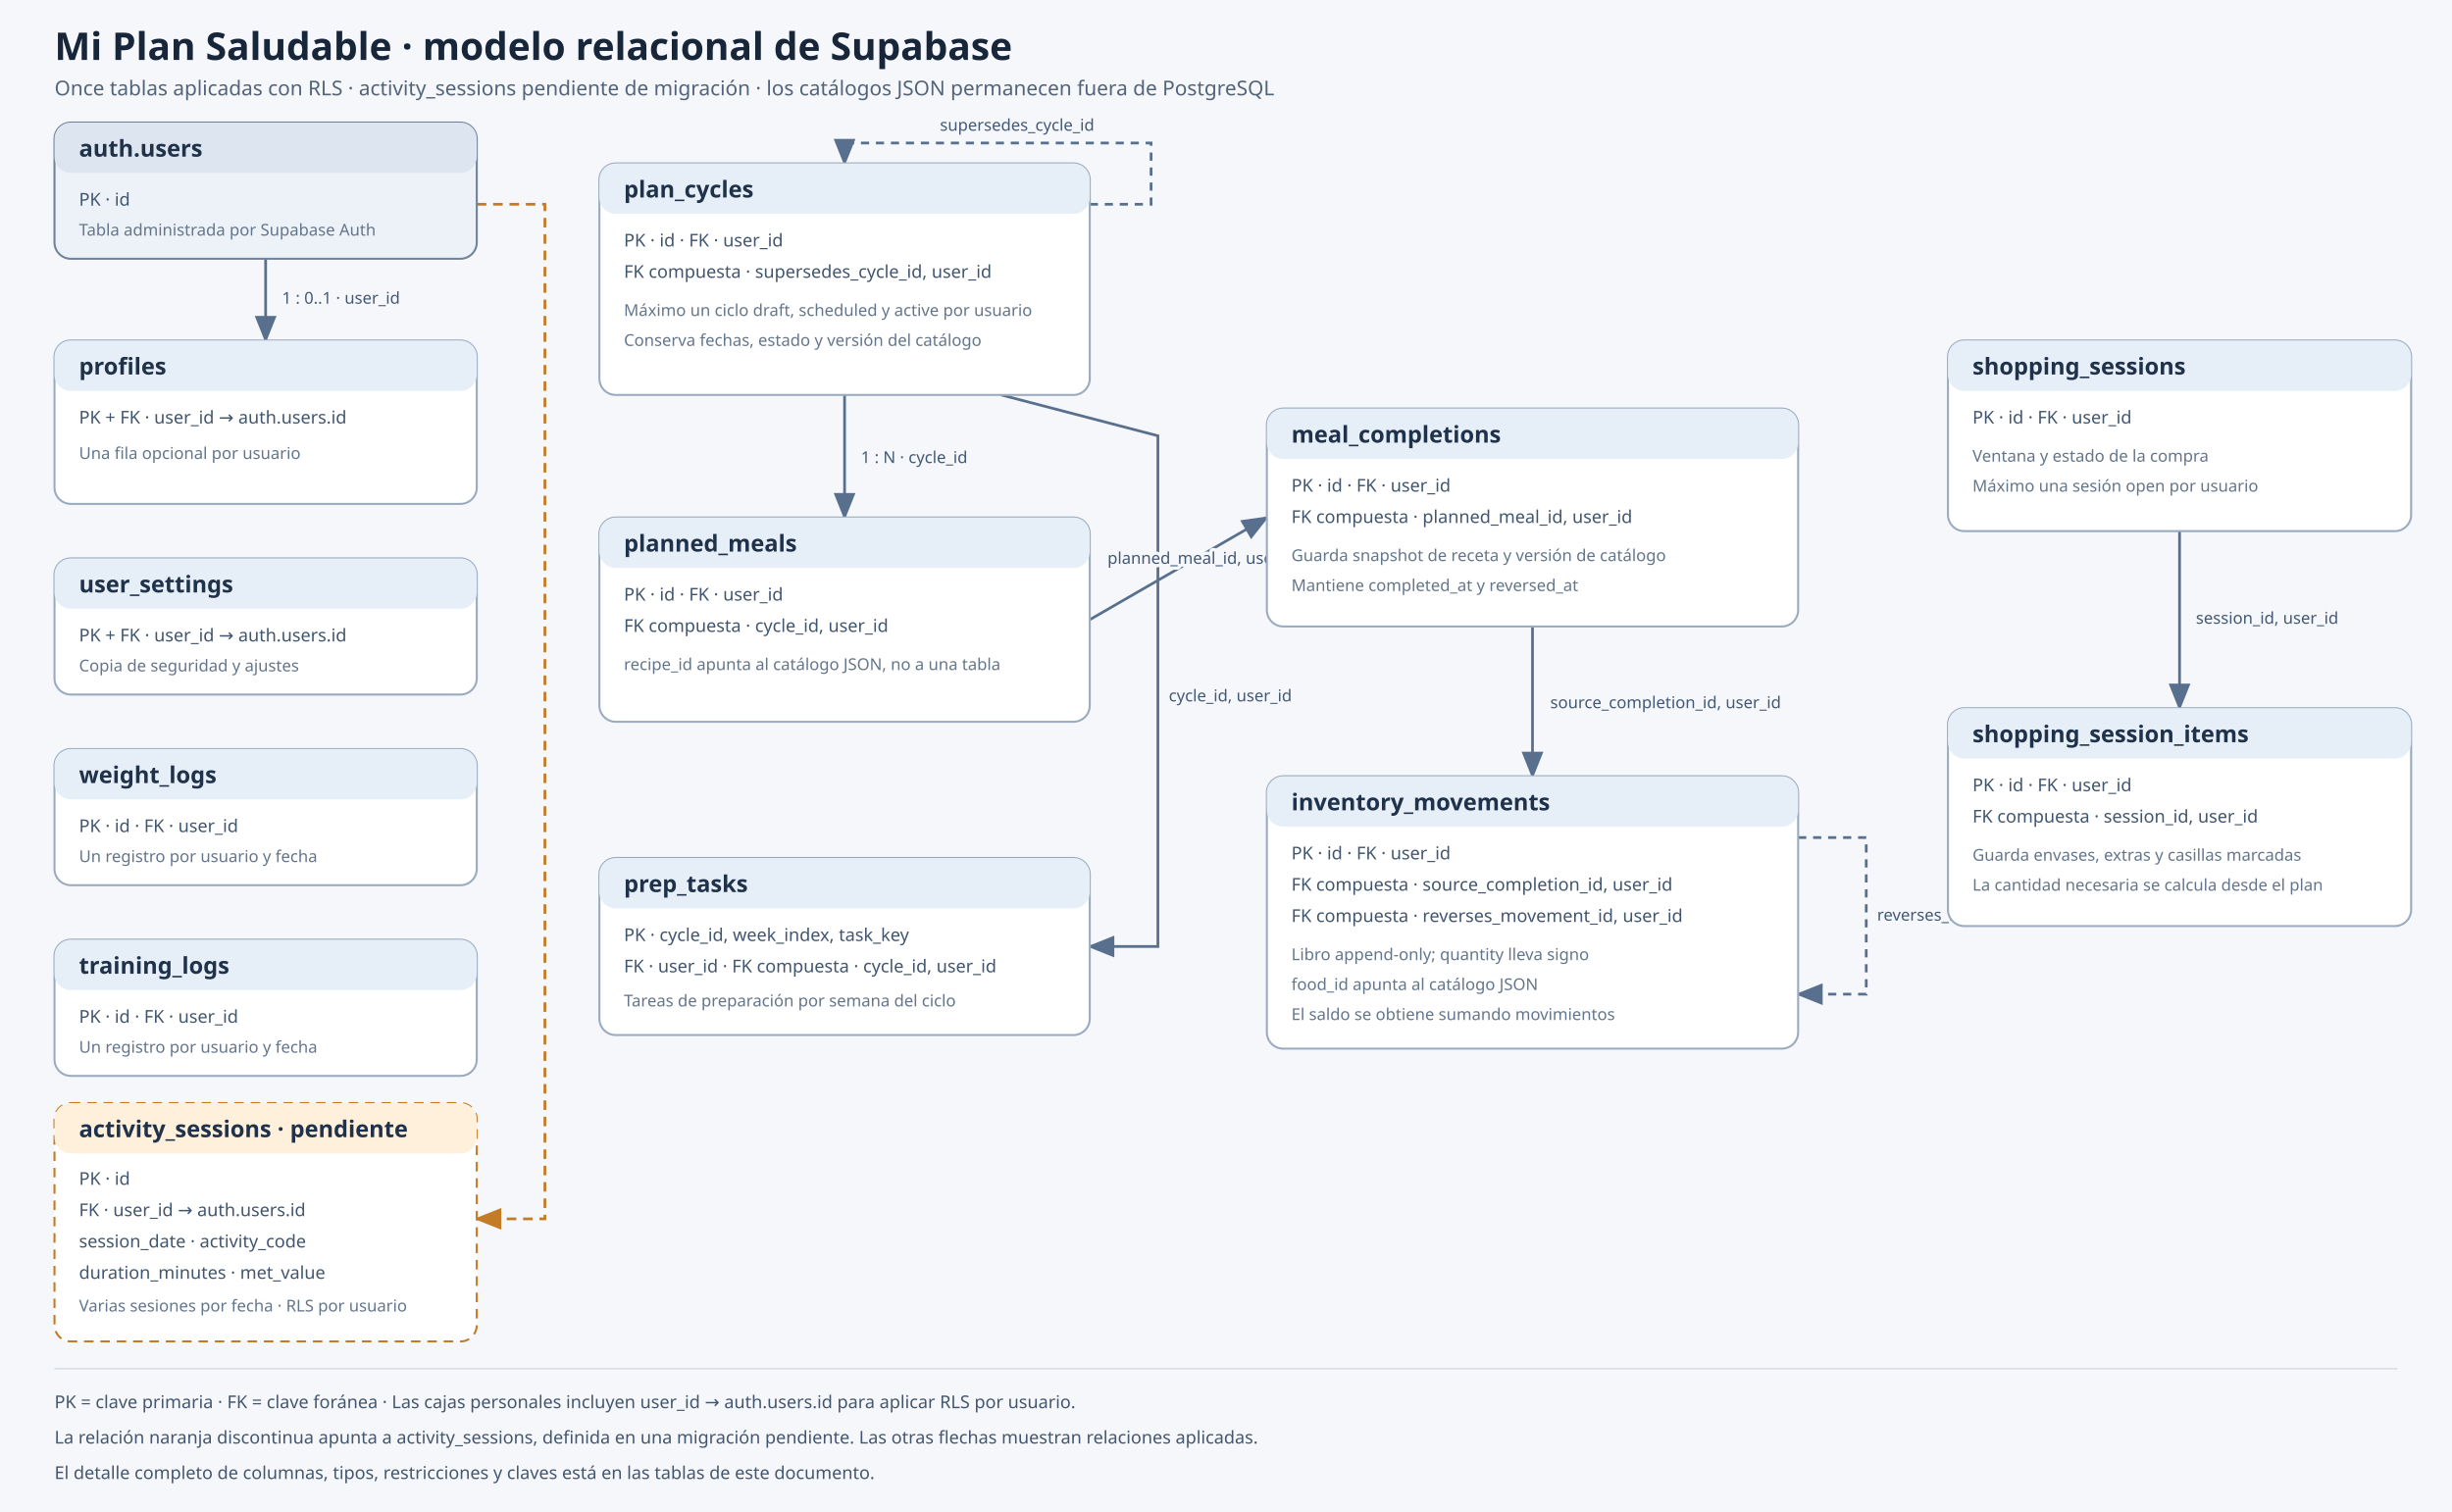
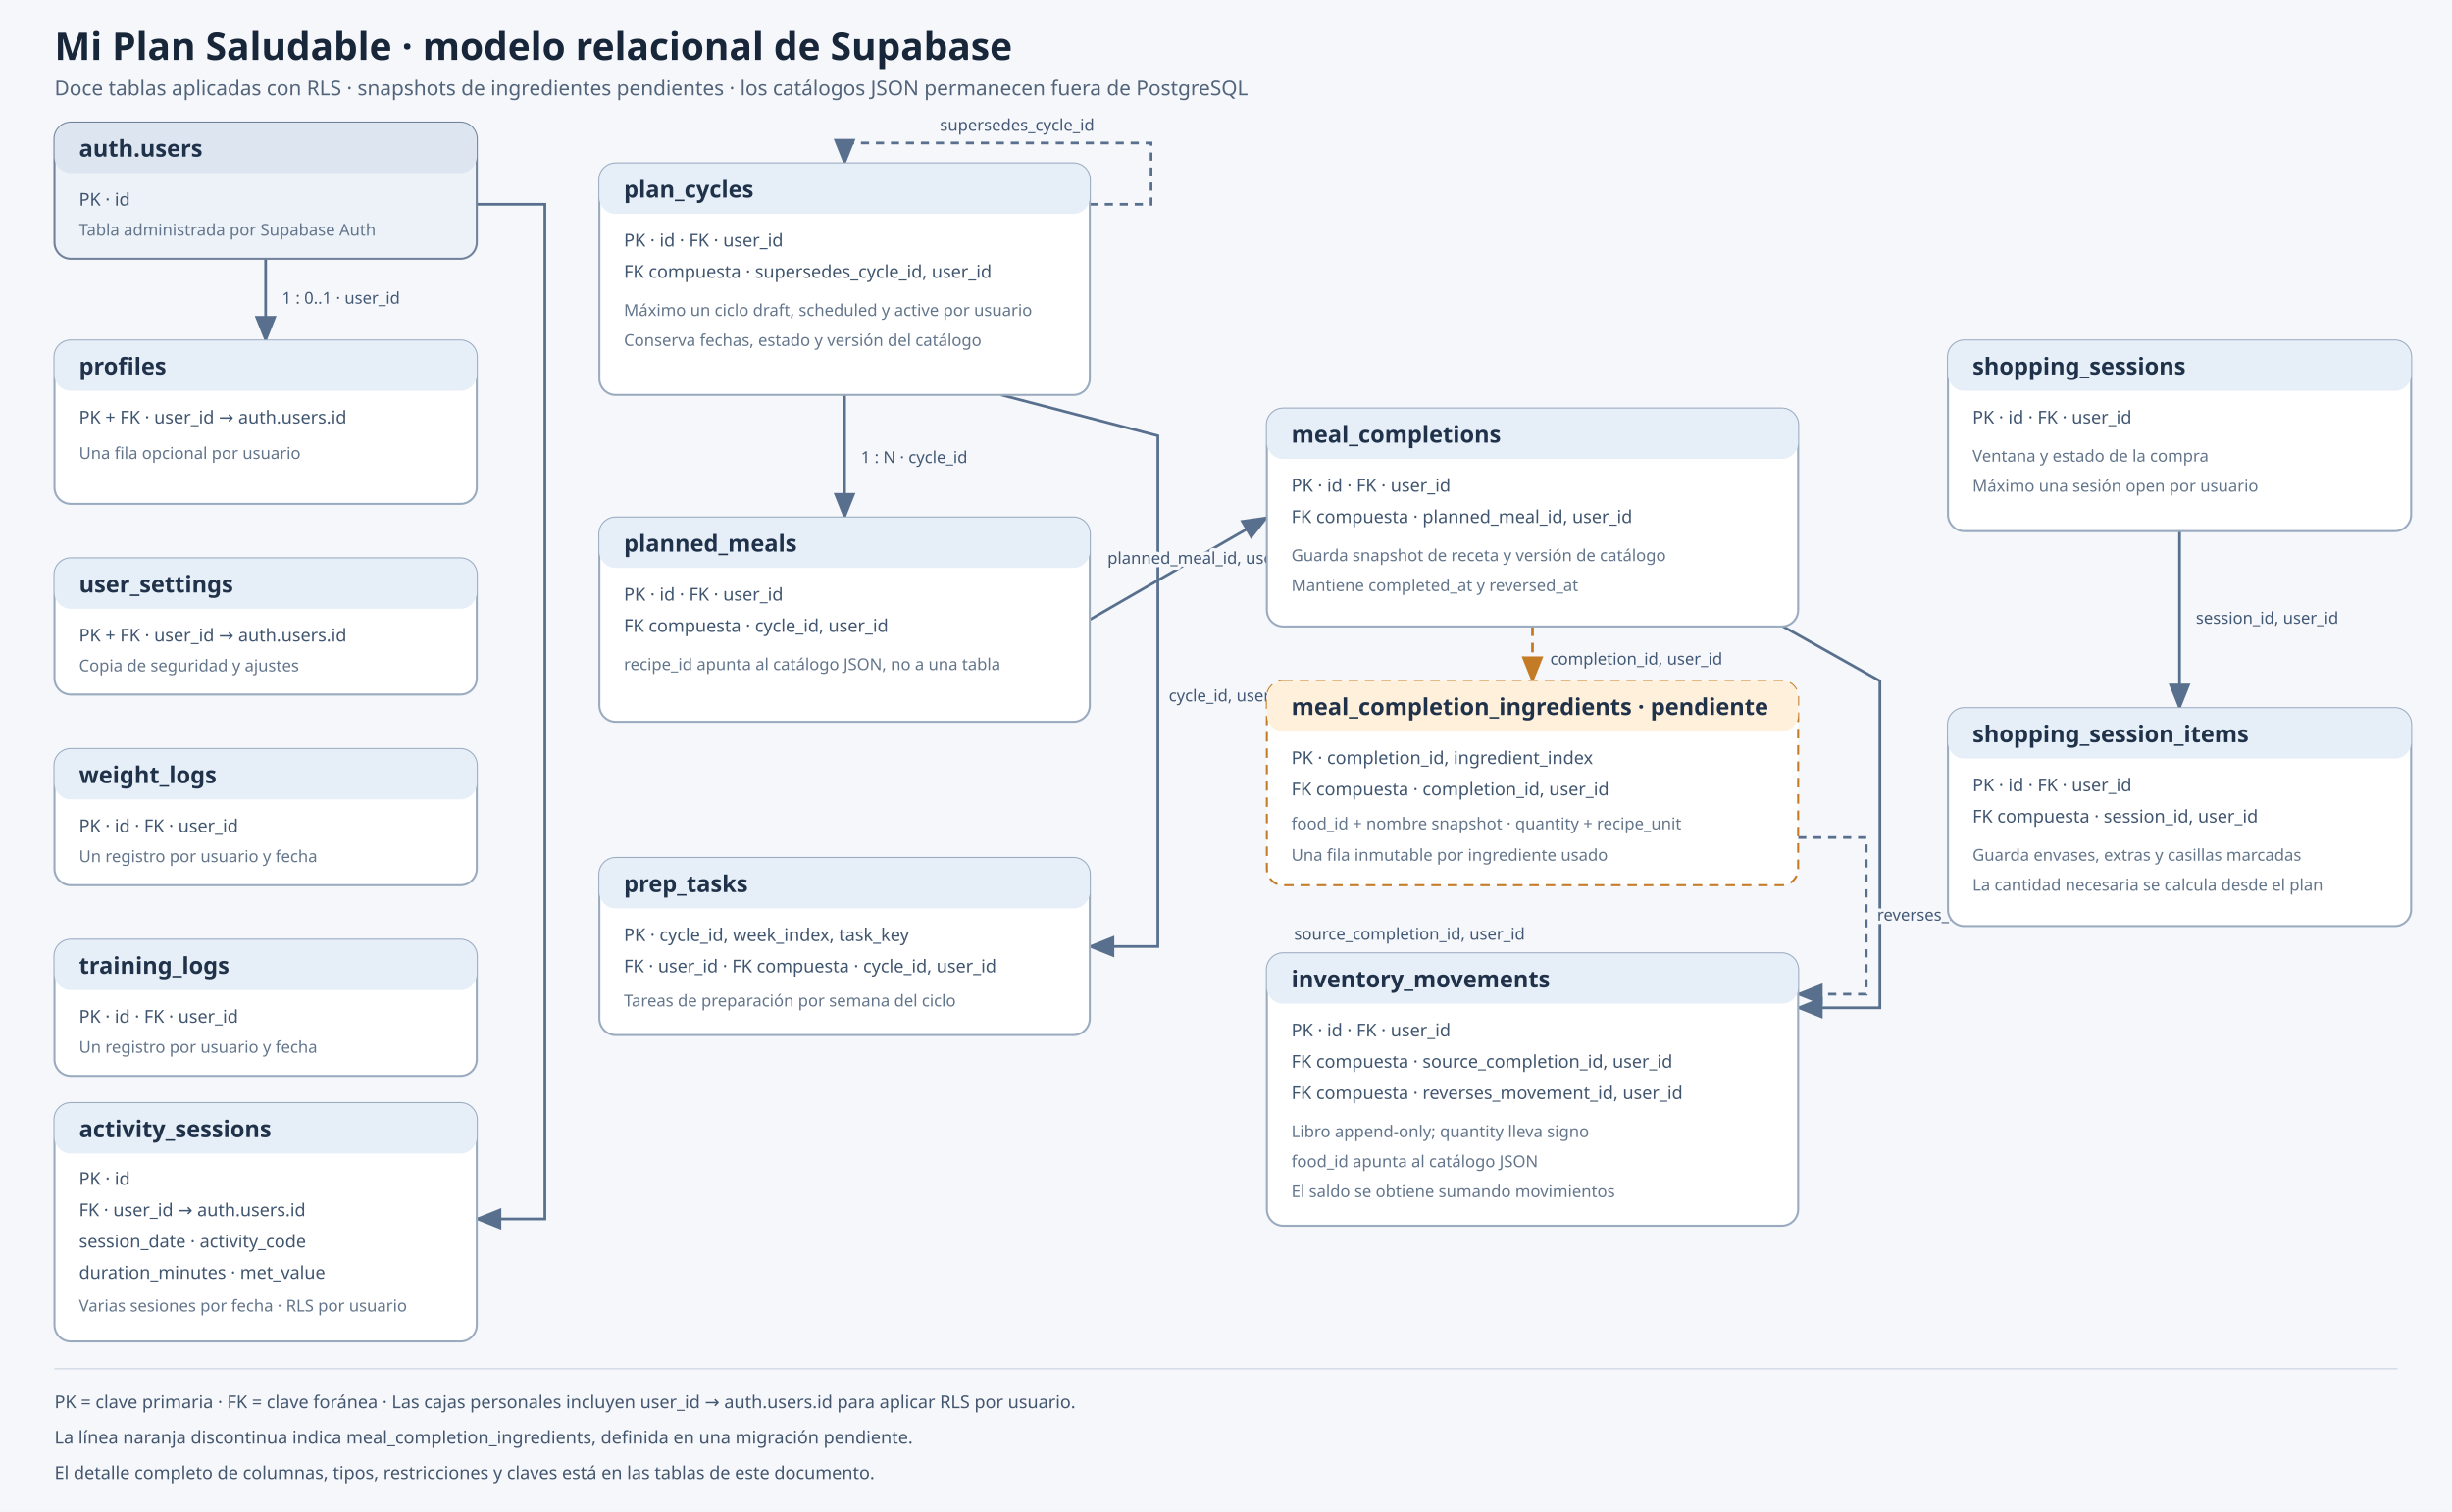
<svg xmlns="http://www.w3.org/2000/svg" width="1800" height="1110" viewBox="0 0 1800 1110" role="img" aria-labelledby="title description">
  <defs>
    <marker id="arrow" markerWidth="10" markerHeight="8" refX="9" refY="4" orient="auto" markerUnits="strokeWidth">
      <path d="M0,0 L10,4 L0,8 Z" fill="#58708d" />
    </marker>
    <marker id="arrow-pending" markerWidth="10" markerHeight="8" refX="9" refY="4" orient="auto" markerUnits="strokeWidth">
      <path d="M0,0 L10,4 L0,8 Z" fill="#c47b25" />
    </marker>
    <style>
      .bg { fill: #f5f7fb; }
      .title { font: 700 28px system-ui, sans-serif; fill: #18263a; }
      .subtitle { font: 15px system-ui, sans-serif; fill: #52647a; }
      .entity { fill: #fff; stroke: #9aabc0; stroke-width: 1.5; rx: 12; }
      .pending { stroke: #c47b25; stroke-dasharray: 7 5; }
      .auth { fill: #edf2f8; stroke: #71839a; stroke-width: 1.5; rx: 12; }
      .head { fill: #e6eef8; }
      .pendinghead { fill: #fff0dc; }
      .authhead { fill: #dce5f0; }
      .name { font: 700 17px system-ui, sans-serif; fill: #20324a; }
      .key { font: 13px system-ui, sans-serif; fill: #40556f; }
      .hint { font: 12px system-ui, sans-serif; fill: #63758b; }
      .edge { fill: none; stroke: #58708d; stroke-width: 2; marker-end: url(#arrow); }
      .edge-dashed { fill: none; stroke: #58708d; stroke-width: 2; stroke-dasharray: 6 5; marker-end: url(#arrow); }
      .edge-pending { fill: none; stroke: #c47b25; stroke-width: 2; stroke-dasharray: 7 5; marker-end: url(#arrow-pending); }
      .edge-label { font: 12px system-ui, sans-serif; fill: #425875; paint-order: stroke; stroke: #f5f7fb; stroke-width: 5px; stroke-linejoin: round; }
      .legend { font: 13px system-ui, sans-serif; fill: #43566e; }
    </style>
  </defs>
  <rect class="bg" width="1800" height="1110" />
  <text class="title" x="40" y="44">Mi Plan Saludable · modelo relacional de Supabase</text>
-   <text class="subtitle" x="40" y="70">Once tablas aplicadas con RLS · activity_sessions pendiente de migración · los catálogos JSON permanecen fuera de PostgreSQL</text>
+   <text class="subtitle" x="40" y="70">Doce tablas aplicadas con RLS · snapshots de ingredientes pendientes · los catálogos JSON permanecen fuera de PostgreSQL</text>
  <path class="edge" d="M195 190 L195 250" />
  <text class="edge-label" x="207" y="223">1 : 0..1 · user_id</text>
  <path class="edge" d="M620 290 L620 380" />
  <text class="edge-label" x="632" y="340">1 : N · cycle_id</text>
  <path class="edge" d="M735 290 L850 320 L850 695 L800 695" />
  <text class="edge-label" x="858" y="515">cycle_id, user_id</text>
  <path class="edge" d="M800 455 L930 380" />
  <text class="edge-label" x="813" y="414">planned_meal_id, user_id</text>
-   <path class="edge" d="M1125 460 L1125 570" />
-   <text class="edge-label" x="1138" y="520">source_completion_id, user_id</text>
+   <path class="edge-pending" d="M1125 460 L1125 500" />
+   <text class="edge-label" x="1138" y="488">completion_id, user_id</text>
+   <path class="edge" d="M1300 455 L1380 500 L1380 740 L1320 740" />
+   <text class="edge-label" x="950" y="690">source_completion_id, user_id</text>
  <path class="edge" d="M1600 390 L1600 520" />
  <text class="edge-label" x="1612" y="458">session_id, user_id</text>
-   <path class="edge-pending" d="M350 150 L400 150 L400 895 L350 895" />
+   <path class="edge" d="M350 150 L400 150 L400 895 L350 895" />
  <path class="edge-dashed" d="M800 150 L845 150 L845 105 L620 105 L620 120" />
  <text class="edge-label" x="690" y="96">supersedes_cycle_id</text>
  <path class="edge-dashed" d="M1320 615 L1370 615 L1370 730 L1320 730" />
  <text class="edge-label" x="1378" y="676">reverses_movement_id · máximo un reverso</text>
  <g>
    <rect class="auth" x="40" y="90" width="310" height="100" />
    <rect class="authhead" x="40" y="90" width="310" height="37" rx="12" />
    <text class="name" x="58" y="115">auth.users</text>
    <text class="key" x="58" y="151">PK · id</text>
    <text class="hint" x="58" y="173">Tabla administrada por Supabase Auth</text>
  </g>
  <g>
    <rect class="entity" x="40" y="250" width="310" height="120" />
    <rect class="head" x="40" y="250" width="310" height="37" rx="12" />
    <text class="name" x="58" y="275">profiles</text>
    <text class="key" x="58" y="311">PK + FK · user_id → auth.users.id</text>
    <text class="hint" x="58" y="337">Una fila opcional por usuario</text>
  </g>
  <g>
    <rect class="entity" x="40" y="410" width="310" height="100" />
    <rect class="head" x="40" y="410" width="310" height="37" rx="12" />
    <text class="name" x="58" y="435">user_settings</text>
    <text class="key" x="58" y="471">PK + FK · user_id → auth.users.id</text>
    <text class="hint" x="58" y="493">Copia de seguridad y ajustes</text>
  </g>
  <g>
    <rect class="entity" x="40" y="550" width="310" height="100" />
    <rect class="head" x="40" y="550" width="310" height="37" rx="12" />
    <text class="name" x="58" y="575">weight_logs</text>
    <text class="key" x="58" y="611">PK · id · FK · user_id</text>
    <text class="hint" x="58" y="633">Un registro por usuario y fecha</text>
  </g>
  <g>
    <rect class="entity" x="40" y="690" width="310" height="100" />
    <rect class="head" x="40" y="690" width="310" height="37" rx="12" />
    <text class="name" x="58" y="715">training_logs</text>
    <text class="key" x="58" y="751">PK · id · FK · user_id</text>
    <text class="hint" x="58" y="773">Un registro por usuario y fecha</text>
  </g>
  <g>
-     <rect class="entity pending" x="40" y="810" width="310" height="175" />
-     <rect class="pendinghead" x="40" y="810" width="310" height="37" rx="12" />
-     <text class="name" x="58" y="835">activity_sessions · pendiente</text>
+     <rect class="entity" x="40" y="810" width="310" height="175" />
+     <rect class="head" x="40" y="810" width="310" height="37" rx="12" />
+     <text class="name" x="58" y="835">activity_sessions</text>
    <text class="key" x="58" y="870">PK · id</text>
    <text class="key" x="58" y="893">FK · user_id → auth.users.id</text>
    <text class="key" x="58" y="916">session_date · activity_code</text>
    <text class="key" x="58" y="939">duration_minutes · met_value</text>
    <text class="hint" x="58" y="963">Varias sesiones por fecha · RLS por usuario</text>
  </g>
  <g>
    <rect class="entity" x="440" y="120" width="360" height="170" />
    <rect class="head" x="440" y="120" width="360" height="37" rx="12" />
    <text class="name" x="458" y="145">plan_cycles</text>
    <text class="key" x="458" y="181">PK · id · FK · user_id</text>
    <text class="key" x="458" y="204">FK compuesta · supersedes_cycle_id, user_id</text>
    <text class="hint" x="458" y="232">Máximo un ciclo draft, scheduled y active por usuario</text>
    <text class="hint" x="458" y="254">Conserva fechas, estado y versión del catálogo</text>
  </g>
  <g>
    <rect class="entity" x="440" y="380" width="360" height="150" />
    <rect class="head" x="440" y="380" width="360" height="37" rx="12" />
    <text class="name" x="458" y="405">planned_meals</text>
    <text class="key" x="458" y="441">PK · id · FK · user_id</text>
    <text class="key" x="458" y="464">FK compuesta · cycle_id, user_id</text>
    <text class="hint" x="458" y="492">recipe_id apunta al catálogo JSON, no a una tabla</text>
  </g>
  <g>
    <rect class="entity" x="440" y="630" width="360" height="130" />
    <rect class="head" x="440" y="630" width="360" height="37" rx="12" />
    <text class="name" x="458" y="655">prep_tasks</text>
    <text class="key" x="458" y="691">PK · cycle_id, week_index, task_key</text>
    <text class="key" x="458" y="714">FK · user_id · FK compuesta · cycle_id, user_id</text>
    <text class="hint" x="458" y="739">Tareas de preparación por semana del ciclo</text>
  </g>
  <g>
    <rect class="entity" x="930" y="300" width="390" height="160" />
    <rect class="head" x="930" y="300" width="390" height="37" rx="12" />
    <text class="name" x="948" y="325">meal_completions</text>
    <text class="key" x="948" y="361">PK · id · FK · user_id</text>
    <text class="key" x="948" y="384">FK compuesta · planned_meal_id, user_id</text>
    <text class="hint" x="948" y="412">Guarda snapshot de receta y versión de catálogo</text>
    <text class="hint" x="948" y="434">Mantiene completed_at y reversed_at</text>
  </g>
  <g>
-     <rect class="entity" x="930" y="570" width="390" height="200" />
-     <rect class="head" x="930" y="570" width="390" height="37" rx="12" />
-     <text class="name" x="948" y="595">inventory_movements</text>
-     <text class="key" x="948" y="631">PK · id · FK · user_id</text>
-     <text class="key" x="948" y="654">FK compuesta · source_completion_id, user_id</text>
-     <text class="key" x="948" y="677">FK compuesta · reverses_movement_id, user_id</text>
-     <text class="hint" x="948" y="705">Libro append-only; quantity lleva signo</text>
-     <text class="hint" x="948" y="727">food_id apunta al catálogo JSON</text>
-     <text class="hint" x="948" y="749">El saldo se obtiene sumando movimientos</text>
+     <rect class="entity pending" x="930" y="500" width="390" height="150" />
+     <rect class="pendinghead" x="930" y="500" width="390" height="37" rx="12" />
+     <text class="name" x="948" y="525">meal_completion_ingredients · pendiente</text>
+     <text class="key" x="948" y="561">PK · completion_id, ingredient_index</text>
+     <text class="key" x="948" y="584">FK compuesta · completion_id, user_id</text>
+     <text class="hint" x="948" y="609">food_id + nombre snapshot · quantity + recipe_unit</text>
+     <text class="hint" x="948" y="632">Una fila inmutable por ingrediente usado</text>
+   </g>
+   <g>
+     <rect class="entity" x="930" y="700" width="390" height="200" />
+     <rect class="head" x="930" y="700" width="390" height="37" rx="12" />
+     <text class="name" x="948" y="725">inventory_movements</text>
+     <text class="key" x="948" y="761">PK · id · FK · user_id</text>
+     <text class="key" x="948" y="784">FK compuesta · source_completion_id, user_id</text>
+     <text class="key" x="948" y="807">FK compuesta · reverses_movement_id, user_id</text>
+     <text class="hint" x="948" y="835">Libro append-only; quantity lleva signo</text>
+     <text class="hint" x="948" y="857">food_id apunta al catálogo JSON</text>
+     <text class="hint" x="948" y="879">El saldo se obtiene sumando movimientos</text>
  </g>
  <g>
    <rect class="entity" x="1430" y="250" width="340" height="140" />
    <rect class="head" x="1430" y="250" width="340" height="37" rx="12" />
    <text class="name" x="1448" y="275">shopping_sessions</text>
    <text class="key" x="1448" y="311">PK · id · FK · user_id</text>
    <text class="hint" x="1448" y="339">Ventana y estado de la compra</text>
    <text class="hint" x="1448" y="361">Máximo una sesión open por usuario</text>
  </g>
  <g>
    <rect class="entity" x="1430" y="520" width="340" height="160" />
    <rect class="head" x="1430" y="520" width="340" height="37" rx="12" />
    <text class="name" x="1448" y="545">shopping_session_items</text>
    <text class="key" x="1448" y="581">PK · id · FK · user_id</text>
    <text class="key" x="1448" y="604">FK compuesta · session_id, user_id</text>
    <text class="hint" x="1448" y="632">Guarda envases, extras y casillas marcadas</text>
    <text class="hint" x="1448" y="654">La cantidad necesaria se calcula desde el plan</text>
  </g>
  <line x1="40" y1="1005" x2="1760" y2="1005" stroke="#d1dae5" stroke-width="1" />
  <text class="legend" x="40" y="1034">PK = clave primaria · FK = clave foránea · Las cajas personales incluyen user_id → auth.users.id para aplicar RLS por usuario.</text>
-   <text class="legend" x="40" y="1060">La relación naranja discontinua apunta a activity_sessions, definida en una migración pendiente. Las otras flechas muestran relaciones aplicadas.</text>
+   <text class="legend" x="40" y="1060">La línea naranja discontinua indica meal_completion_ingredients, definida en una migración pendiente.</text>
  <text class="legend" x="40" y="1086">El detalle completo de columnas, tipos, restricciones y claves está en las tablas de este documento.</text>
</svg>
